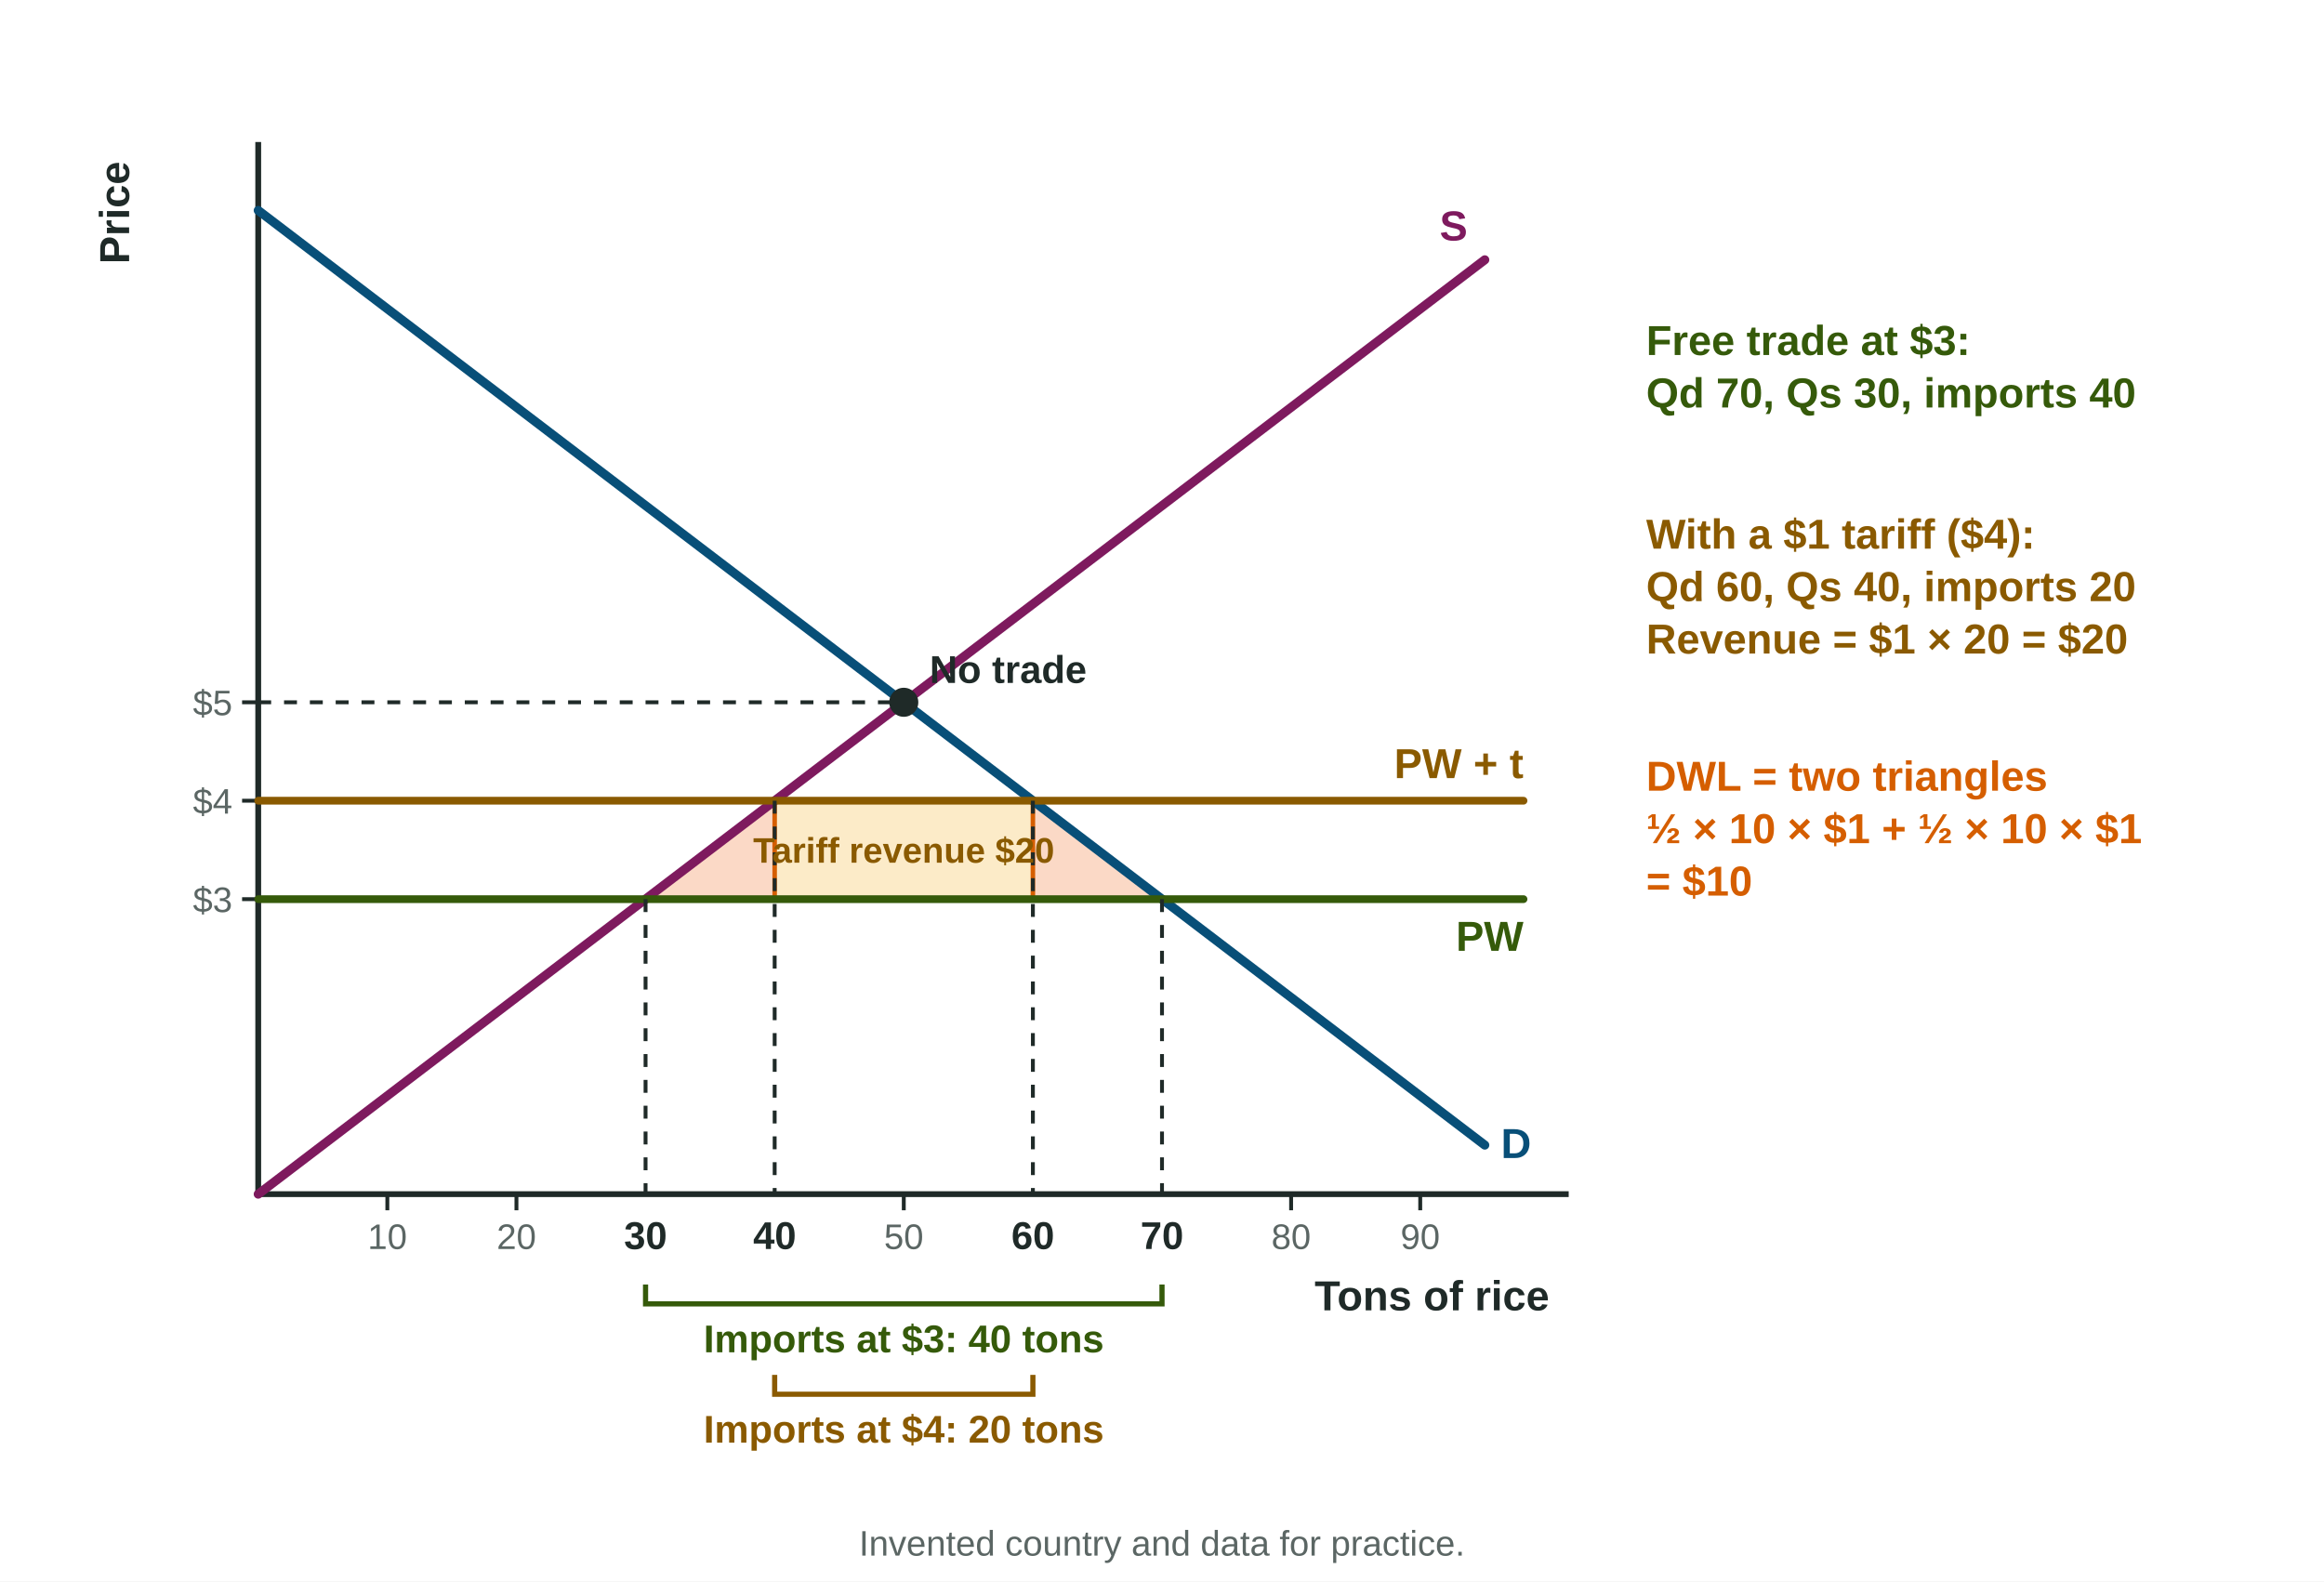
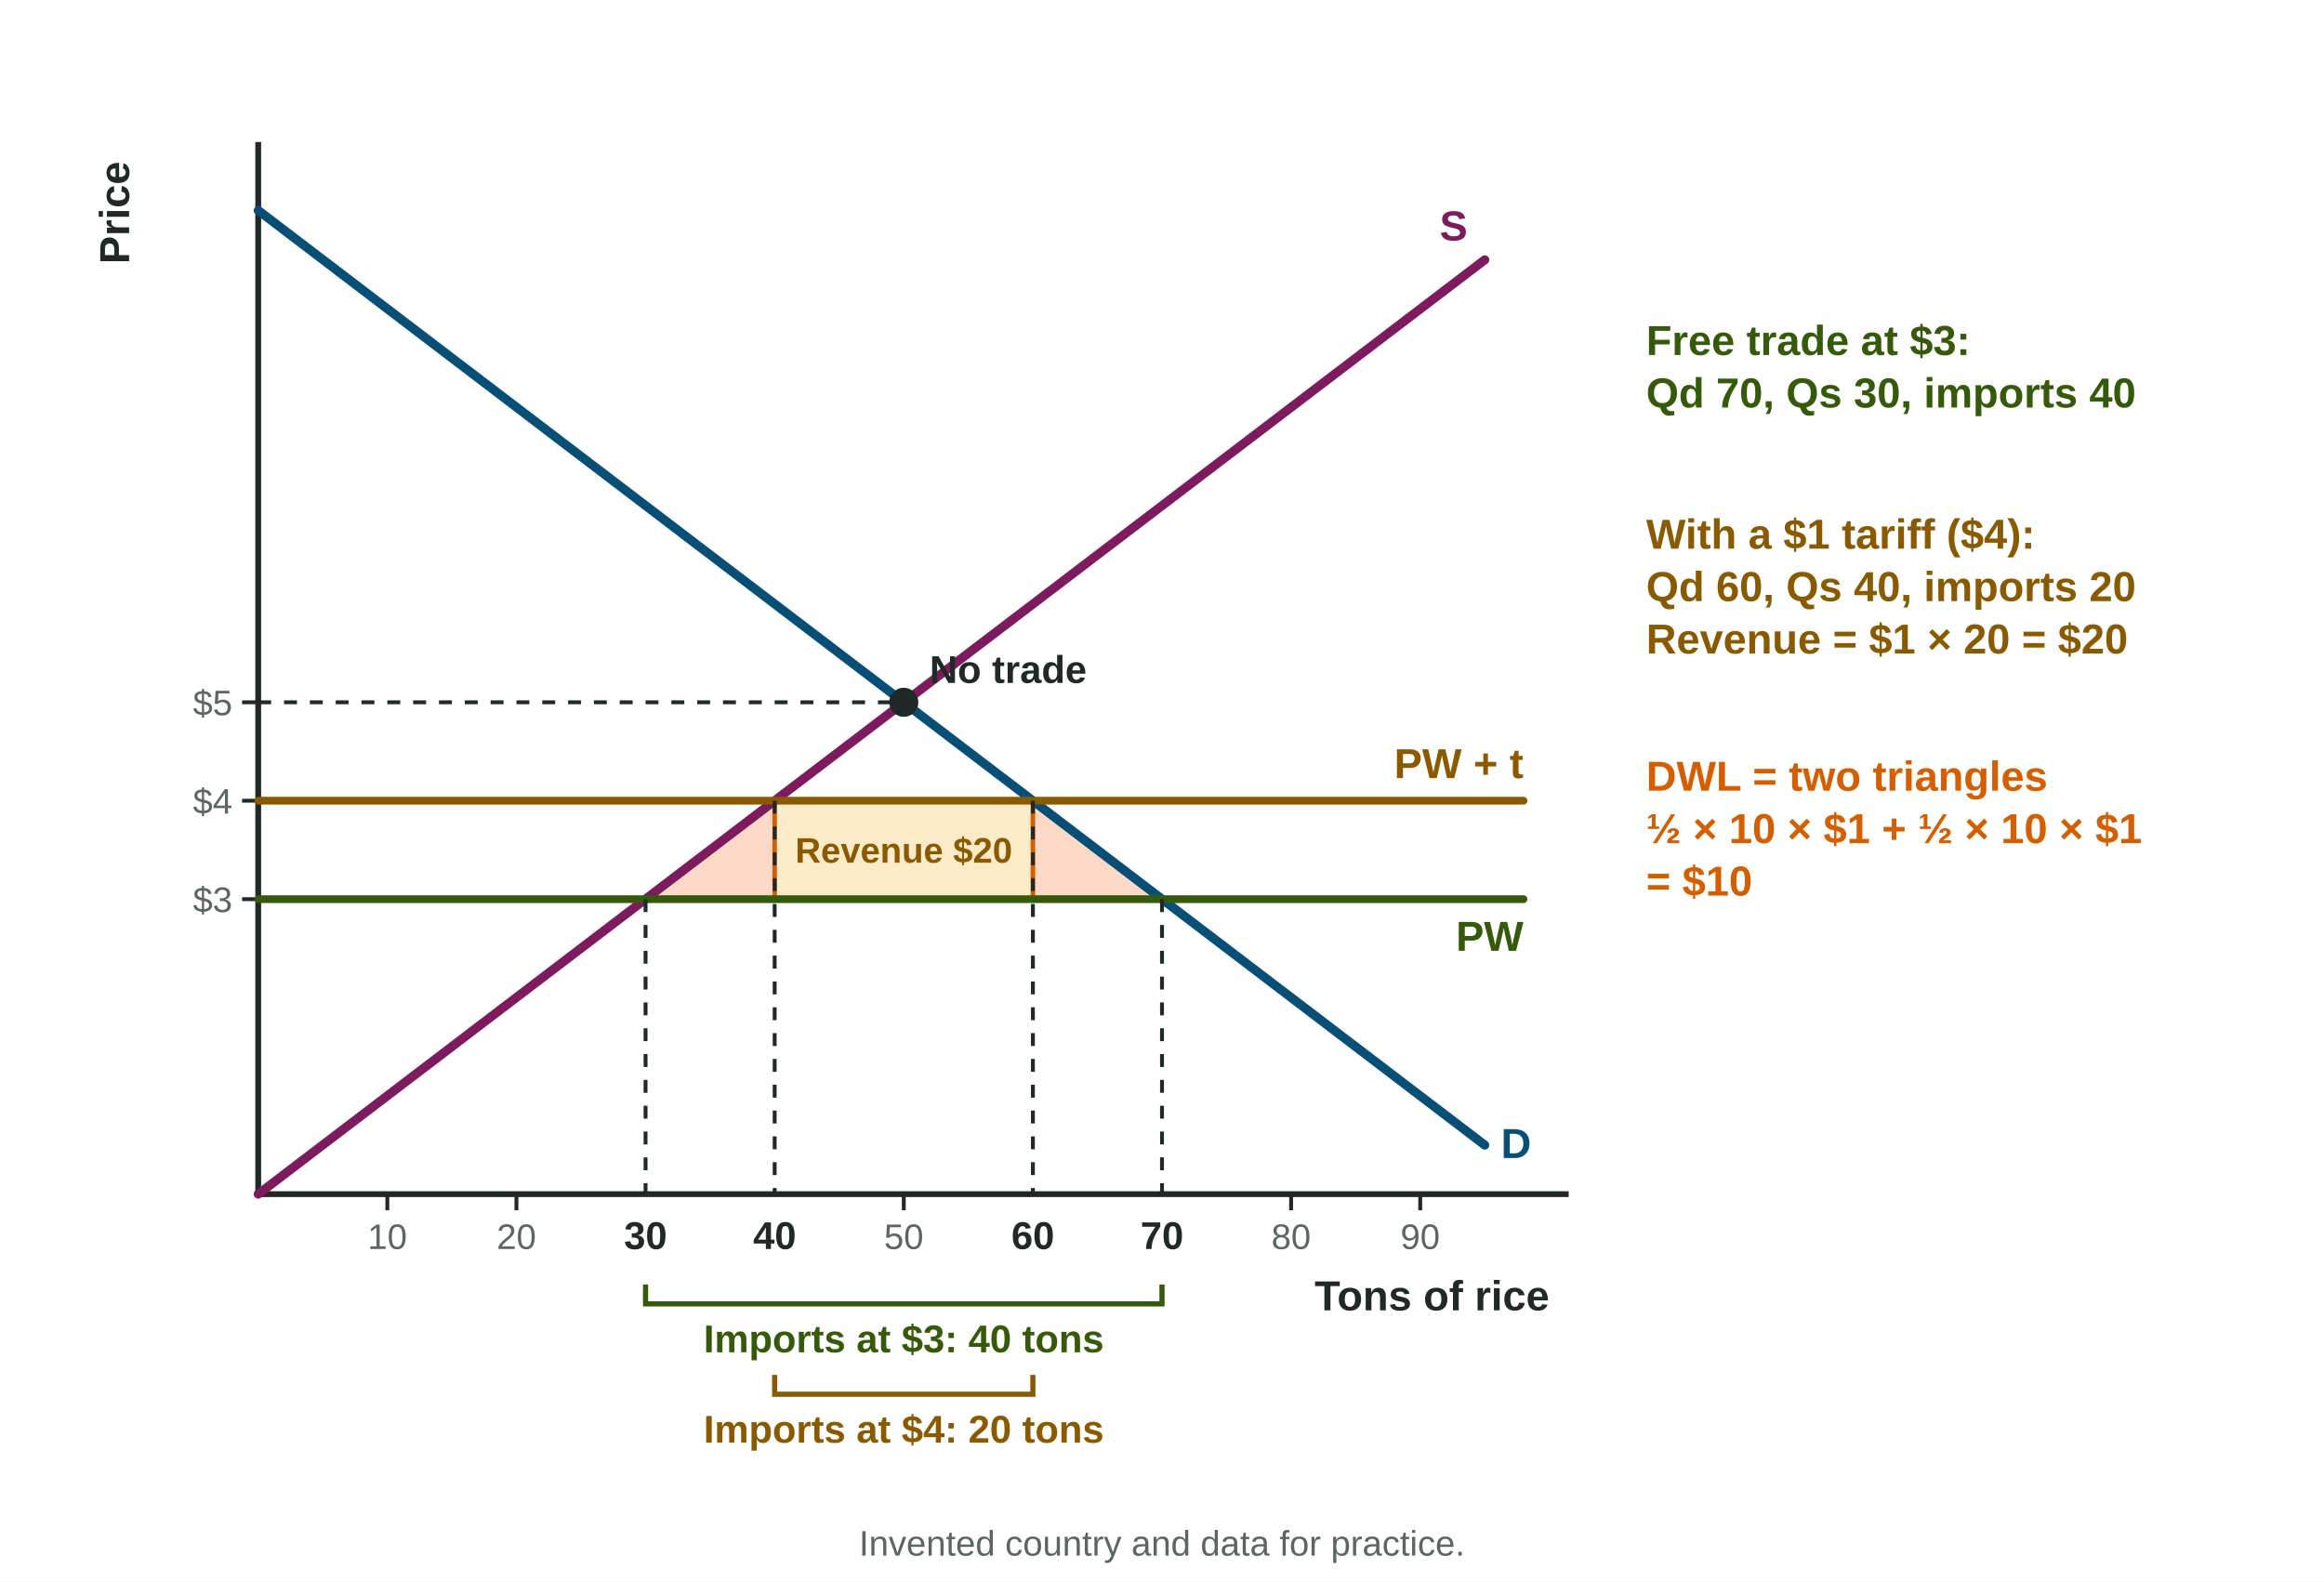
<svg xmlns="http://www.w3.org/2000/svg" viewBox="0 0 720 490" width="720" height="490" role="img" aria-labelledby="trade-policy-tariff-t trade-policy-tariff-d" font-family="Arial, Helvetica, sans-serif">
  <defs>
    <marker id="trade-policy-tariff-ink" viewBox="0 0 10 10" refX="9" refY="5" markerWidth="7" markerHeight="7" orient="auto-start-reverse">
      <path d="M0,0 L10,5 L0,10 z" fill="#1F2A28" />
    </marker>
    <marker id="trade-policy-tariff-b" viewBox="0 0 10 10" refX="9" refY="5" markerWidth="7" markerHeight="7" orient="auto-start-reverse">
      <path d="M0,0 L10,5 L0,10 z" fill="#084F78" />
    </marker>
    <marker id="trade-policy-tariff-p" viewBox="0 0 10 10" refX="9" refY="5" markerWidth="7" markerHeight="7" orient="auto-start-reverse">
      <path d="M0,0 L10,5 L0,10 z" fill="#7E1A5E" />
    </marker>
    <marker id="trade-policy-tariff-v" viewBox="0 0 10 10" refX="9" refY="5" markerWidth="7" markerHeight="7" orient="auto-start-reverse">
      <path d="M0,0 L10,5 L0,10 z" fill="#D55E00" />
    </marker>
  </defs>
  <rect width="720" height="490" fill="#FFFFFF" />
  <path d="M80 44V370H486" fill="none" stroke="#1F2A28" stroke-width="1.8" />
  <text x="480" y="406" font-size="13" text-anchor="end" fill="#1F2A28" font-weight="bold">
    <tspan x="480" dy="0">Tons of rice</tspan>
  </text>
  <text transform="translate(40 50) rotate(-90)" text-anchor="end" font-size="13" font-weight="bold" fill="#1F2A28">Price</text>
  <path d="M120 370v5" stroke="#1F2A28" stroke-width="1.2" />
  <text x="120" y="387" font-size="11" text-anchor="middle" fill="#5B6664">
    <tspan x="120" dy="0">10</tspan>
  </text>
  <path d="M160 370v5" stroke="#1F2A28" stroke-width="1.2" />
  <text x="160" y="387" font-size="11" text-anchor="middle" fill="#5B6664">
    <tspan x="160" dy="0">20</tspan>
  </text>
  <path d="M280 370v5" stroke="#1F2A28" stroke-width="1.2" />
  <text x="280" y="387" font-size="11" text-anchor="middle" fill="#5B6664">
    <tspan x="280" dy="0">50</tspan>
  </text>
  <path d="M400 370v5" stroke="#1F2A28" stroke-width="1.2" />
  <text x="400" y="387" font-size="11" text-anchor="middle" fill="#5B6664">
    <tspan x="400" dy="0">80</tspan>
  </text>
  <path d="M440 370v5" stroke="#1F2A28" stroke-width="1.2" />
  <text x="440" y="387" font-size="11" text-anchor="middle" fill="#5B6664">
    <tspan x="440" dy="0">90</tspan>
  </text>
  <path d="M80 278.6h-5" stroke="#1F2A28" stroke-width="1.2" />
  <text x="72" y="282.6" font-size="11" text-anchor="end" fill="#5B6664">
    <tspan x="72" dy="0">$3</tspan>
  </text>
  <path d="M80 248.1h-5" stroke="#1F2A28" stroke-width="1.2" />
  <text x="72" y="252.1" font-size="11" text-anchor="end" fill="#5B6664">
    <tspan x="72" dy="0">$4</tspan>
  </text>
  <path d="M80 217.6h-5" stroke="#1F2A28" stroke-width="1.2" />
  <text x="72" y="221.6" font-size="11" text-anchor="end" fill="#5B6664">
    <tspan x="72" dy="0">$5</tspan>
  </text>
  <path d="M240 248.1L320 248.1L320 278.6L240 278.6Z" fill="#FCEBC8" />
  <path d="M200 278.6L240 248.1L240 278.6Z" fill="#FBD9C6" stroke="#D55E00" stroke-width="1.4" />
  <path d="M320 248.1L360 278.6L320 278.6Z" fill="#FBD9C6" stroke="#D55E00" stroke-width="1.4" />
  <path d="M80 65.2L460 354.8" fill="none" stroke="#084F78" stroke-width="2.8" stroke-linecap="round" />
  <text x="465" y="358.8" font-size="13" text-anchor="start" fill="#084F78" font-weight="bold">
    <tspan x="465" dy="0">D</tspan>
  </text>
  <path d="M80 370L460 80.5" fill="none" stroke="#7E1A5E" stroke-width="2.8" stroke-linecap="round" />
  <text x="446" y="74.5" font-size="13" text-anchor="start" fill="#7E1A5E" font-weight="bold">
    <tspan x="446" dy="0">S</tspan>
  </text>
  <path d="M80 278.6L472 278.6" fill="none" stroke="#355A0A" stroke-width="2.4" stroke-linecap="round" />
  <text x="472" y="294.6" font-size="13" text-anchor="end" fill="#355A0A" font-weight="bold">
    <tspan x="472" dy="0">PW</tspan>
  </text>
  <path d="M80 248.1L472 248.1" fill="none" stroke="#8A5A00" stroke-width="2.4" stroke-linecap="round" />
  <text x="472" y="241.1" font-size="13" text-anchor="end" fill="#8A5A00" font-weight="bold">
    <tspan x="472" dy="0">PW + t</tspan>
  </text>
  <path d="M80 217.6H280" stroke="#1F2A28" stroke-width="1.2" fill="none" stroke-dasharray="4 4" />
  <circle cx="280" cy="217.6" r="4.5" fill="#1F2A28" />
  <text x="288" y="211.6" font-size="12" text-anchor="start" fill="#1F2A28" font-weight="bold">
    <tspan x="288" dy="0">No trade</tspan>
  </text>
  <path d="M200 278.6V370" stroke="#1F2A28" stroke-width="1.2" fill="none" stroke-dasharray="4 4" />
  <text x="200" y="387" font-size="12" text-anchor="middle" fill="#1F2A28" font-weight="bold">
    <tspan x="200" dy="0">30</tspan>
  </text>
  <path d="M240 248.1V370" stroke="#1F2A28" stroke-width="1.2" fill="none" stroke-dasharray="4 4" />
  <text x="240" y="387" font-size="12" text-anchor="middle" fill="#1F2A28" font-weight="bold">
    <tspan x="240" dy="0">40</tspan>
  </text>
  <path d="M320 248.1V370" stroke="#1F2A28" stroke-width="1.2" fill="none" stroke-dasharray="4 4" />
  <text x="320" y="387" font-size="12" text-anchor="middle" fill="#1F2A28" font-weight="bold">
    <tspan x="320" dy="0">60</tspan>
  </text>
  <path d="M360 278.6V370" stroke="#1F2A28" stroke-width="1.2" fill="none" stroke-dasharray="4 4" />
  <text x="360" y="387" font-size="12" text-anchor="middle" fill="#1F2A28" font-weight="bold">
    <tspan x="360" dy="0">70</tspan>
  </text>
  <text x="280" y="267.3" font-size="11" text-anchor="middle" fill="#8A5A00" font-weight="bold">
-     <tspan x="280" dy="0">Tariff revenue $20</tspan>
+     <tspan x="280" dy="0">Revenue $20</tspan>
  </text>
  <path d="M200 398V404H360V398" fill="none" stroke="#355A0A" stroke-width="1.6" />
  <text x="280" y="419" font-size="12" text-anchor="middle" fill="#355A0A" font-weight="bold">
    <tspan x="280" dy="0">Imports at $3: 40 tons</tspan>
  </text>
  <path d="M240 426V432H320V426" fill="none" stroke="#8A5A00" stroke-width="1.6" />
  <text x="280" y="447" font-size="12" text-anchor="middle" fill="#8A5A00" font-weight="bold">
    <tspan x="280" dy="0">Imports at $4: 20 tons</tspan>
  </text>
  <text x="510" y="110" font-size="13" text-anchor="start" fill="#355A0A" font-weight="bold">
    <tspan x="510" dy="0">Free trade at $3:</tspan>
    <tspan x="510" dy="16.25">Qd 70, Qs 30, imports 40</tspan>
  </text>
  <text x="510" y="170" font-size="13" text-anchor="start" fill="#8A5A00" font-weight="bold">
    <tspan x="510" dy="0">With a $1 tariff ($4):</tspan>
    <tspan x="510" dy="16.25">Qd 60, Qs 40, imports 20</tspan>
    <tspan x="510" dy="16.25">Revenue = $1 × 20 = $20</tspan>
  </text>
  <text x="510" y="245" font-size="13" text-anchor="start" fill="#D55E00" font-weight="bold">
    <tspan x="510" dy="0">DWL = two triangles</tspan>
    <tspan x="510" dy="16.25">½ × 10 × $1 + ½ × 10 × $1</tspan>
    <tspan x="510" dy="16.25">= $10</tspan>
  </text>
  <text x="360" y="482" font-size="11" text-anchor="middle" fill="#5B6664">
    <tspan x="360" dy="0">Invented country and data for practice.</tspan>
  </text>
</svg>
